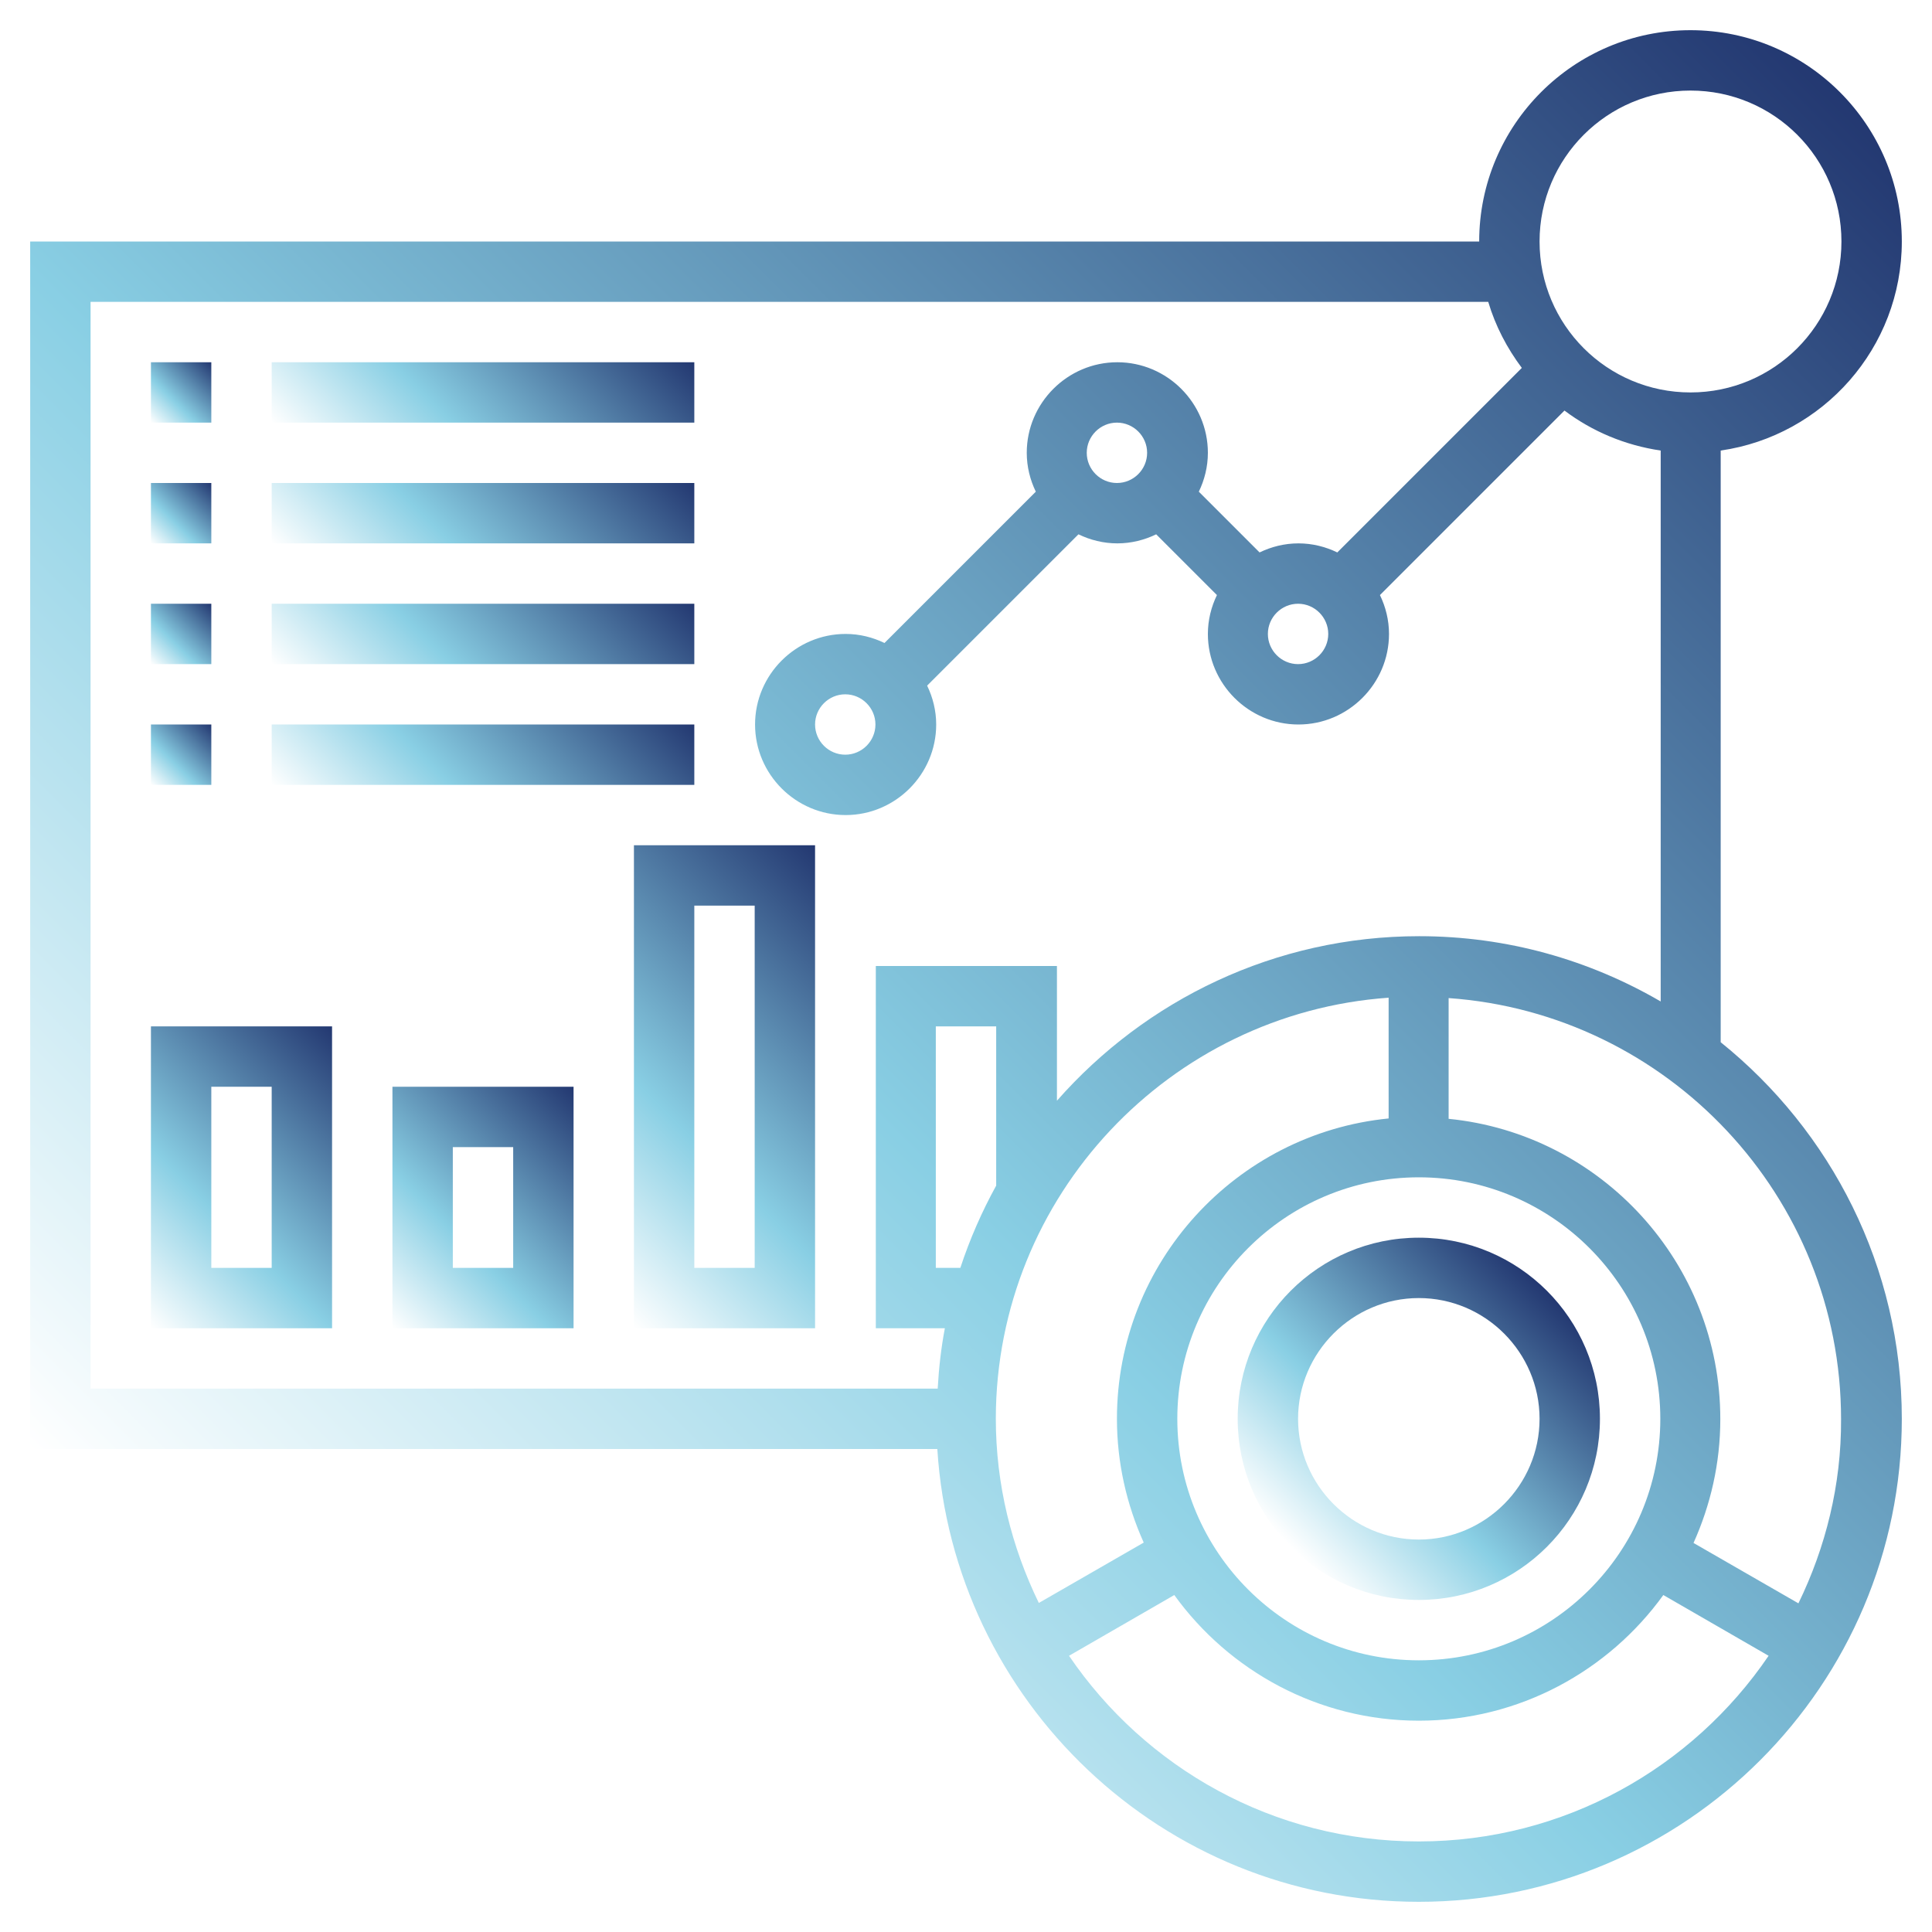
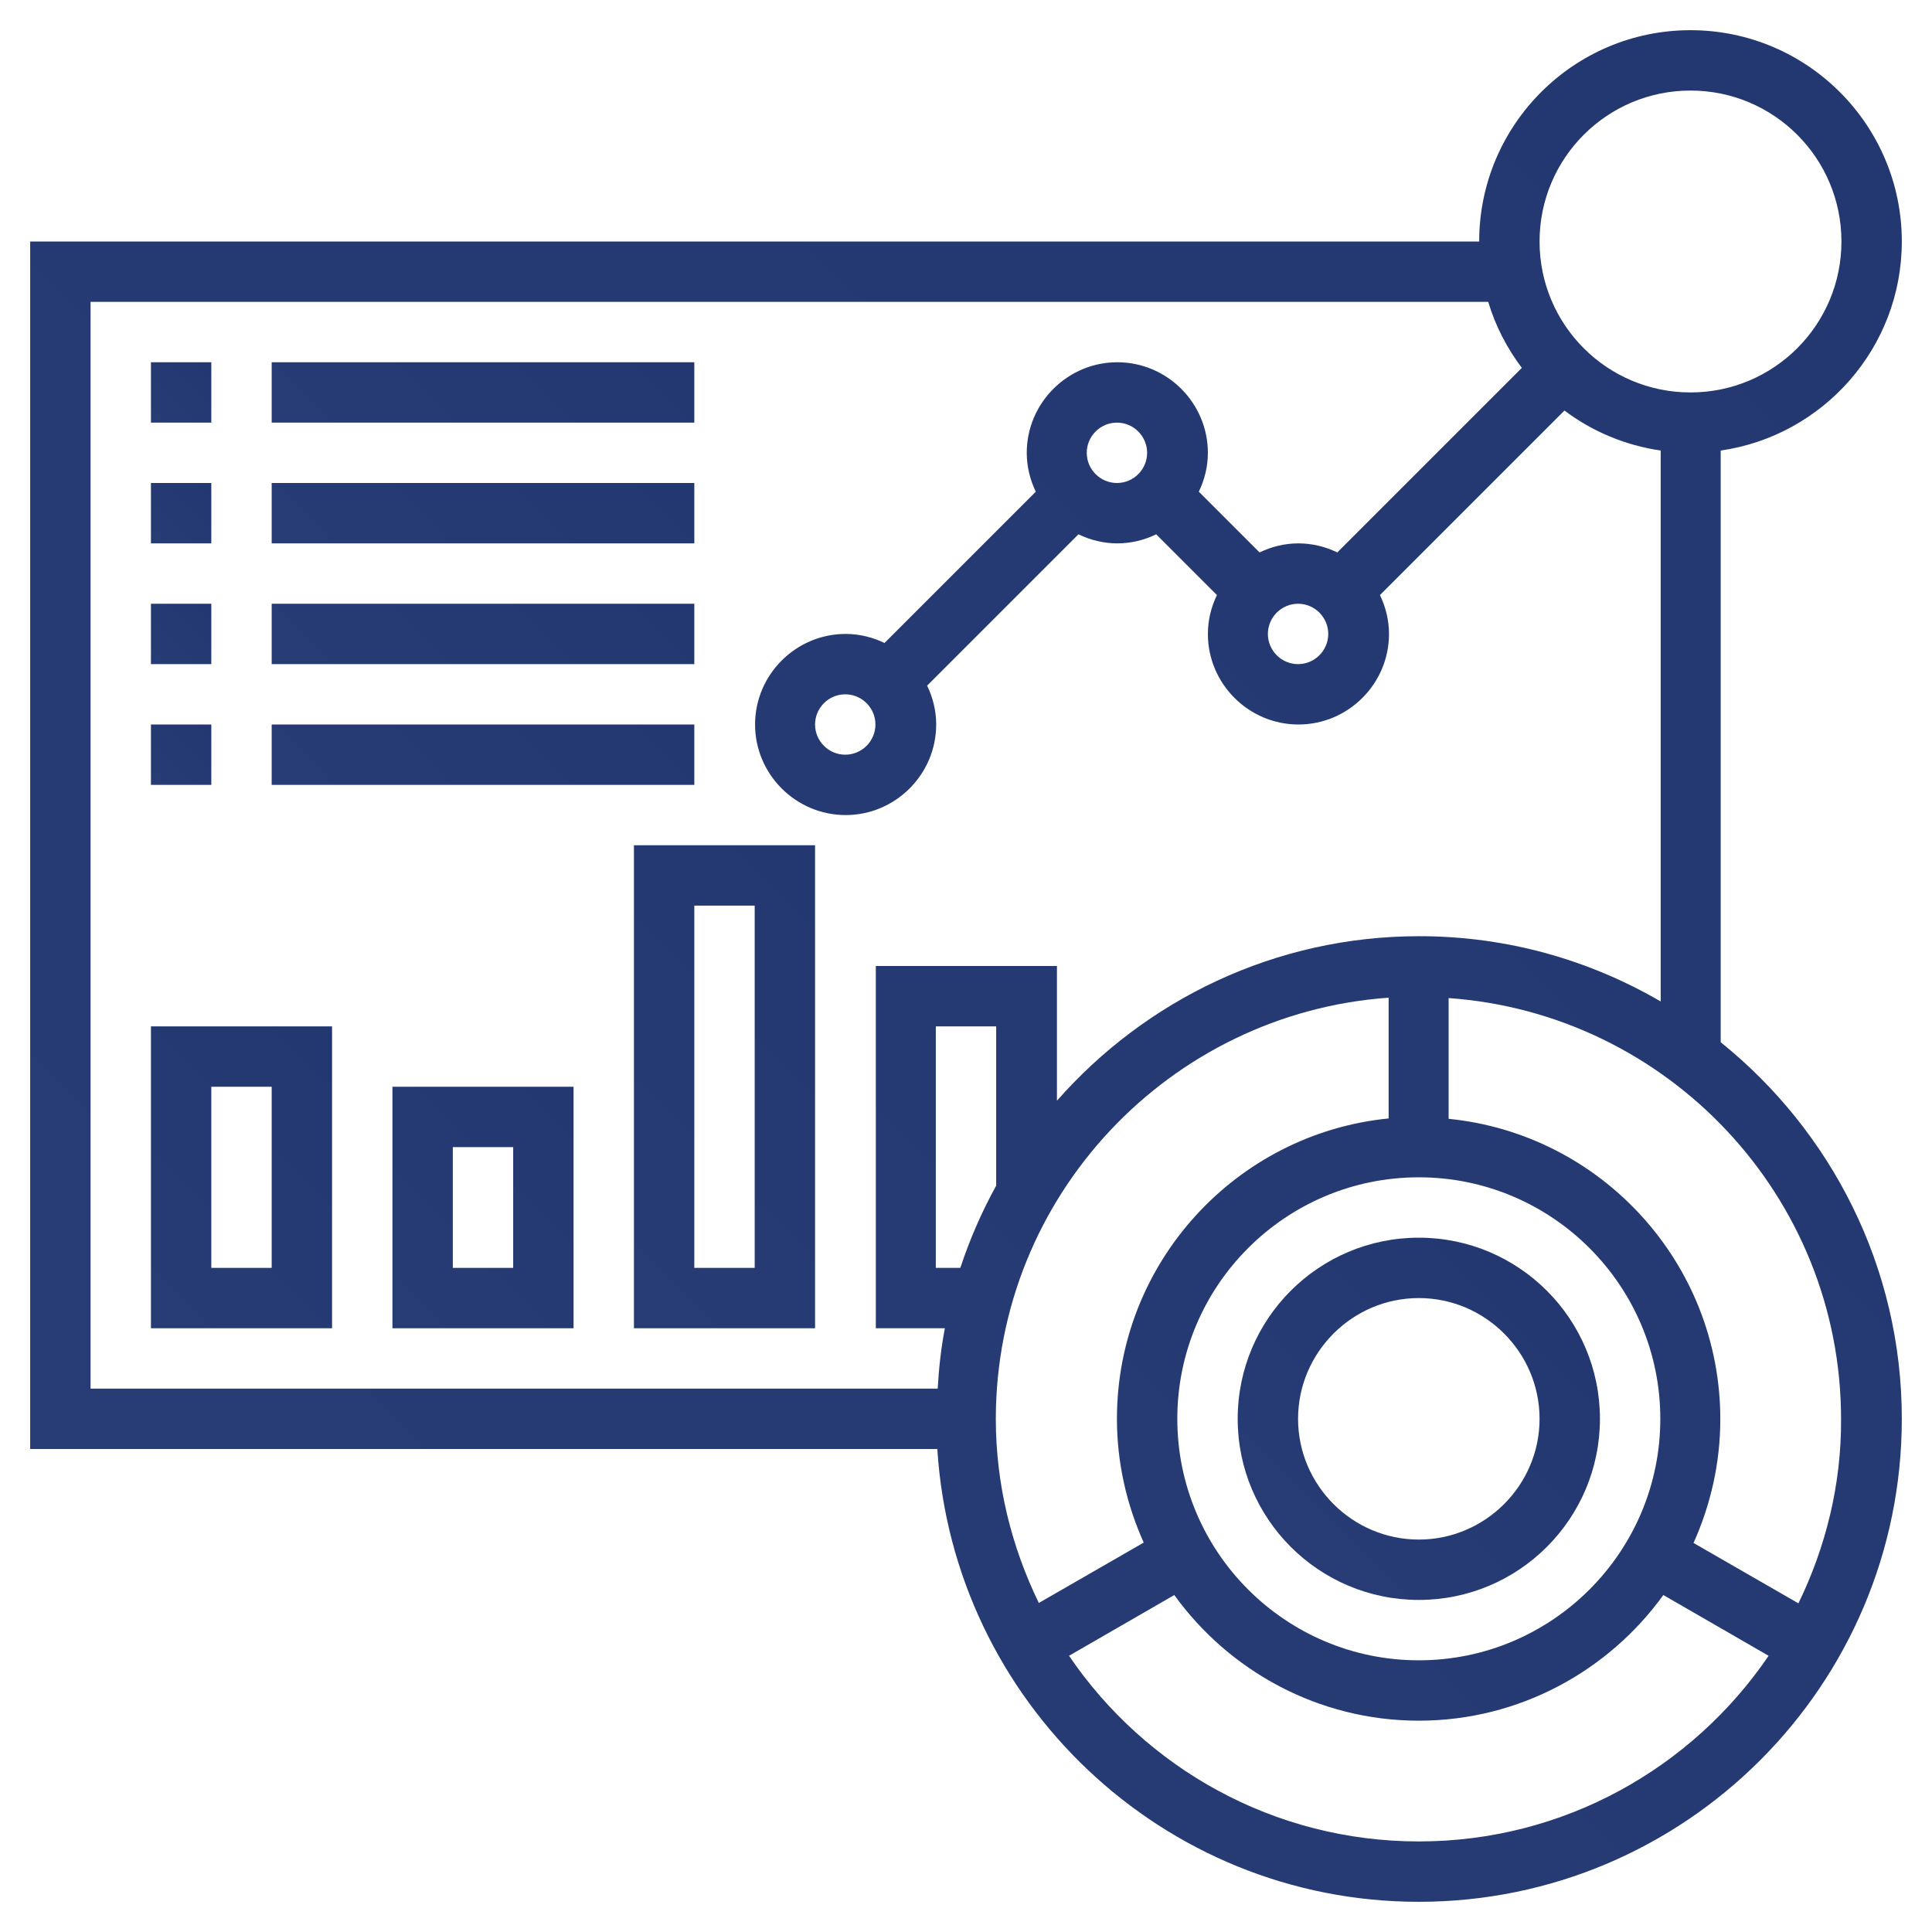
- <svg xmlns="http://www.w3.org/2000/svg" version="1.1" x="0px" y="0px" viewBox="0 0 512 512" style="enable-background:new 0 0 512 512;" xml:space="preserve">
+ <svg xmlns="http://www.w3.org/2000/svg" version="1.1" id="Capa_1" x="0px" y="0px" viewBox="0 0 512 512" style="enable-background:new 0 0 512 512;" xml:space="preserve">
  <style type="text/css">
	.st0{display:none;}
	.st1{display:inline;fill:#FEC7B0;}
	.st2{display:inline;}
	.st3{fill:#FEAA88;}
	.st4{fill:#FD8E61;}
	.st5{display:inline;fill:#FD7239;}
	.st6{display:inline;fill:#AAB4BD;}
	.st7{display:inline;fill:#55697A;}
	.st8{fill:url(#SVGID_1_);}
	.st9{fill:url(#SVGID_2_);}
	.st10{fill:url(#SVGID_3_);}
	.st11{fill:url(#SVGID_4_);}
	.st12{fill:url(#SVGID_5_);}
	.st13{fill:url(#SVGID_6_);}
	.st14{fill:url(#SVGID_7_);}
	.st15{fill:url(#SVGID_8_);}
	.st16{fill:url(#SVGID_9_);}
	.st17{fill:url(#SVGID_10_);}
	.st18{fill:url(#SVGID_11_);}
	.st19{fill:url(#SVGID_12_);}
	.st20{fill:url(#SVGID_13_);}
	.st21{fill:url(#SVGID_14_);}
</style>
-   <g id="Capa_1" class="st0">
+   <g id="Capa_1_1_" class="st0">
    <path class="st1" d="M144,318.5H64c-4.4,0-8,3.6-8,8v176c0,4.4,3.6,8,8,8h80c4.4,0,8-3.6,8-8v-176C152,322.1,148.4,318.5,144,318.5   z" />
    <g class="st2">
      <path class="st3" d="M80,502.5v-176c0-4.4,3.6-8,8-8H64c-4.4,0-8,3.6-8,8v176c0,4.4,3.6,8,8,8h24C83.6,510.5,80,506.9,80,502.5z" />
      <path class="st3" d="M296,278.5h-80c-4.4,0-8,3.6-8,8v216c0,4.4,3.6,8,8,8h80c4.4,0,8-3.6,8-8v-216    C304,282.1,300.4,278.5,296,278.5z" />
    </g>
    <g class="st2">
      <path class="st4" d="M232,502.5v-216c0-4.4,3.6-8,8-8h-24c-4.4,0-8,3.6-8,8v216c0,4.4,3.6,8,8,8h24    C235.6,510.5,232,506.9,232,502.5z" />
      <path class="st4" d="M448,190.5h-80c-4.4,0-8,3.6-8,8v304c0,4.4,3.6,8,8,8h80c4.4,0,8-3.6,8-8v-304    C456,194.1,452.4,190.5,448,190.5z" />
    </g>
    <path class="st5" d="M384,502.5v-304c0-4.4,3.6-8,8-8h-24c-4.4,0-8,3.6-8,8v304c0,4.4,3.6,8,8,8h24   C387.6,510.5,384,506.9,384,502.5z" />
    <path class="st6" d="M504,510.5H8c-4.4,0-8-3.6-8-8s3.6-8,8-8h496c4.4,0,8,3.6,8,8S508.4,510.5,504,510.5z" />
-     <path class="st7" d="M482.6,5.5c-3.4-3-8-4.5-12.6-3.9l-64,8c-8.8,1.1-15,9.1-13.9,17.9c1.1,8.8,9.1,15,17.9,13.9l24.1-3   C352.6,139.7,252.6,191.3,180.7,217c-83.8,30.1-148.6,32.5-149.2,32.5c-8.8,0.3-15.8,7.6-15.5,16.5c0.3,8.7,7.4,15.5,16,15.5   c0.2,0,0.3,0,0.5,0c2.8-0.1,69.5-2.4,157.9-33.9c51.8-18.5,100.4-43.2,144.3-73.5C380.3,142.6,421,105,456,62.1v19.4   c0,8.8,7.2,16,16,16s16-7.2,16-16v-64C488,12.9,486,8.5,482.6,5.5z" />
+     <path class="st7" d="M482.6,5.5c-3.4-3-8-4.5-12.6-3.9l-64,8c-8.8,1.1-15,9.1-13.9,17.9s9.1,15,17.9,13.9l24.1-3   C352.6,139.7,252.6,191.3,180.7,217c-83.8,30.1-148.6,32.5-149.2,32.5c-8.8,0.3-15.8,7.6-15.5,16.5c0.3,8.7,7.4,15.5,16,15.5   c0.2,0,0.3,0,0.5,0c2.8-0.1,69.5-2.4,157.9-33.9c51.8-18.5,100.4-43.2,144.3-73.5C380.3,142.6,421,105,456,62.1v19.4   c0,8.8,7.2,16,16,16s16-7.2,16-16v-64C488,12.9,486,8.5,482.6,5.5z" />
  </g>
-   <g id="Capa_2">
-     <g>
-       <linearGradient id="SVGID_1_" gradientUnits="userSpaceOnUse" x1="63.233" y1="439.233" x2="482.812" y2="19.654">
-         <stop offset="0" style="stop-color:#FFFFFF" />
-         <stop offset="0.372" style="stop-color:#89CFE4" />
-         <stop offset="1" style="stop-color:#233871" />
-       </linearGradient>
-       <path class="st8" d="M456,276.2V119.4c27.1-3.9,48-27.2,48-55.4c0-30.9-25.1-56-56-56s-56,25.1-56,56H8v320h240.4    c4.2,66.8,59.7,120,127.6,120c70.6,0,128-57.4,128-128C504,335.7,485.2,299.7,456,276.2z M448,24c22.1,0,40,17.9,40,40    s-17.9,40-40,40s-40-17.9-40-40S425.9,24,448,24z M24,80h370.4c1.9,6.4,5,12.3,8.9,17.5l-48.9,48.9c-3.1-1.5-6.6-2.4-10.3-2.4    s-7.2,0.9-10.3,2.4l-16.1-16.1c1.5-3.1,2.4-6.6,2.4-10.3c0-13.2-10.8-24-24-24s-24,10.8-24,24c0,3.7,0.9,7.2,2.4,10.3l-40.1,40.1    c-3.1-1.5-6.6-2.4-10.3-2.4c-13.2,0-24,10.8-24,24s10.8,24,24,24s24-10.8,24-24c0-3.7-0.9-7.2-2.4-10.3l40.1-40.1    c3.1,1.5,6.6,2.4,10.3,2.4s7.2-0.9,10.3-2.4l16.1,16.1c-1.5,3.1-2.4,6.6-2.4,10.3c0,13.2,10.8,24,24,24s24-10.8,24-24    c0-3.7-0.9-7.2-2.4-10.3l48.9-48.9c7.3,5.5,16,9.2,25.5,10.6v146c-18.9-11-40.7-17.3-64-17.3c-38.2,0-72.5,16.9-96,43.6V256h-48    v96h18.3c-1,5.2-1.6,10.6-1.9,16H24V80z M344,160c4.4,0,8,3.6,8,8c0,4.4-3.6,8-8,8s-8-3.6-8-8C336,163.6,339.6,160,344,160z     M288,120c0-4.4,3.6-8,8-8s8,3.6,8,8s-3.6,8-8,8S288,124.4,288,120z M232,192c0,4.4-3.6,8-8,8s-8-3.6-8-8c0-4.4,3.6-8,8-8    S232,187.6,232,192z M376,440c-35.3,0-64-28.7-64-64s28.7-64,64-64s64,28.7,64,64S411.3,440,376,440z M264,314.2    c-3.8,6.9-7,14.2-9.5,21.8H248v-64h16V314.2z M368,264.4v32c-40.4,4-72,38.2-72,79.6c0,11.7,2.6,22.8,7.1,32.8l-27.8,16    c-7.2-14.8-11.4-31.3-11.4-48.9C264,316.9,310,268.5,368,264.4L368,264.4z M376,488c-38.5,0-72.5-19.5-92.7-49.2l27.9-16.1    c14.5,20.1,38.2,33.3,64.8,33.3s50.3-13.2,64.8-33.3l27.9,16.1C448.5,468.5,414.5,488,376,488z M476.6,424.9l-27.8-16    c4.5-10,7.1-21.1,7.1-32.8c0-41.4-31.6-75.6-72-79.6v-32c58,4.1,104,52.5,104,111.6C488,393.5,483.8,410.1,476.6,424.9    L476.6,424.9z" />
-       <linearGradient id="SVGID_2_" gradientUnits="userSpaceOnUse" x1="342.073" y1="409.927" x2="409.927" y2="342.073">
-         <stop offset="0" style="stop-color:#FFFFFF" />
-         <stop offset="0.372" style="stop-color:#89CFE4" />
-         <stop offset="1" style="stop-color:#233871" />
-       </linearGradient>
-       <path class="st9" d="M376,328c-26.5,0-48,21.5-48,48s21.5,48,48,48s48-21.5,48-48S402.5,328,376,328z M376,408    c-17.6,0-32-14.4-32-32s14.4-32,32-32s32,14.4,32,32S393.6,408,376,408z" />
-       <linearGradient id="SVGID_3_" gradientUnits="userSpaceOnUse" x1="40" y1="112" x2="56" y2="96">
-         <stop offset="0" style="stop-color:#FFFFFF" />
-         <stop offset="0.372" style="stop-color:#89CFE4" />
-         <stop offset="1" style="stop-color:#233871" />
-       </linearGradient>
-       <path class="st10" d="M40,96h16v16H40V96z" />
-       <linearGradient id="SVGID_4_" gradientUnits="userSpaceOnUse" x1="96" y1="136" x2="160" y2="72">
-         <stop offset="0" style="stop-color:#FFFFFF" />
-         <stop offset="0.372" style="stop-color:#89CFE4" />
-         <stop offset="1" style="stop-color:#233871" />
-       </linearGradient>
-       <path class="st11" d="M72,96h112v16H72V96z" />
-       <linearGradient id="SVGID_5_" gradientUnits="userSpaceOnUse" x1="40" y1="144" x2="56" y2="128">
-         <stop offset="0" style="stop-color:#FFFFFF" />
-         <stop offset="0.372" style="stop-color:#89CFE4" />
-         <stop offset="1" style="stop-color:#233871" />
-       </linearGradient>
-       <path class="st12" d="M40,128h16v16H40V128z" />
-       <linearGradient id="SVGID_6_" gradientUnits="userSpaceOnUse" x1="96" y1="168" x2="160" y2="104">
-         <stop offset="0" style="stop-color:#FFFFFF" />
-         <stop offset="0.372" style="stop-color:#89CFE4" />
-         <stop offset="1" style="stop-color:#233871" />
-       </linearGradient>
-       <path class="st13" d="M72,128h112v16H72V128z" />
-       <linearGradient id="SVGID_7_" gradientUnits="userSpaceOnUse" x1="40" y1="176" x2="56" y2="160">
-         <stop offset="0" style="stop-color:#FFFFFF" />
-         <stop offset="0.372" style="stop-color:#89CFE4" />
-         <stop offset="1" style="stop-color:#233871" />
-       </linearGradient>
-       <path class="st14" d="M40,160h16v16H40V160z" />
-       <linearGradient id="SVGID_8_" gradientUnits="userSpaceOnUse" x1="96" y1="200" x2="160" y2="136">
-         <stop offset="0" style="stop-color:#FFFFFF" />
-         <stop offset="0.372" style="stop-color:#89CFE4" />
-         <stop offset="1" style="stop-color:#233871" />
-       </linearGradient>
-       <path class="st15" d="M72,160h112v16H72V160z" />
-       <linearGradient id="SVGID_9_" gradientUnits="userSpaceOnUse" x1="40" y1="208" x2="56" y2="192">
-         <stop offset="0" style="stop-color:#FFFFFF" />
-         <stop offset="0.372" style="stop-color:#89CFE4" />
-         <stop offset="1" style="stop-color:#233871" />
-       </linearGradient>
-       <path class="st16" d="M40,192h16v16H40V192z" />
-       <linearGradient id="SVGID_10_" gradientUnits="userSpaceOnUse" x1="96" y1="232" x2="160" y2="168">
-         <stop offset="0" style="stop-color:#FFFFFF" />
-         <stop offset="0.372" style="stop-color:#89CFE4" />
-         <stop offset="1" style="stop-color:#233871" />
-       </linearGradient>
-       <path class="st17" d="M72,192h112v16H72V192z" />
-       <linearGradient id="SVGID_11_" gradientUnits="userSpaceOnUse" x1="32" y1="344" x2="96" y2="280">
-         <stop offset="0" style="stop-color:#FFFFFF" />
-         <stop offset="0.372" style="stop-color:#89CFE4" />
-         <stop offset="1" style="stop-color:#233871" />
-       </linearGradient>
-       <path class="st18" d="M40,352h48v-80H40V352z M56,288h16v48H56V288z" />
-       <linearGradient id="SVGID_12_" gradientUnits="userSpaceOnUse" x1="100" y1="348" x2="156" y2="292">
-         <stop offset="0" style="stop-color:#FFFFFF" />
-         <stop offset="0.372" style="stop-color:#89CFE4" />
-         <stop offset="1" style="stop-color:#233871" />
-       </linearGradient>
-       <path class="st19" d="M104,352h48v-64h-48V352z M120,304h16v32h-16V304z" />
-       <linearGradient id="SVGID_13_" gradientUnits="userSpaceOnUse" x1="148" y1="332" x2="236" y2="244">
-         <stop offset="0" style="stop-color:#FFFFFF" />
-         <stop offset="0.372" style="stop-color:#89CFE4" />
-         <stop offset="1" style="stop-color:#233871" />
-       </linearGradient>
-       <path class="st20" d="M168,352h48V224h-48V352z M184,240h16v96h-16V240z" />
-     </g>
-     <linearGradient id="SVGID_14_" gradientUnits="userSpaceOnUse" x1="-254" y1="258" x2="-58" y2="62">
-       <stop offset="0" style="stop-color:#FFFFFF" />
-       <stop offset="0.372" style="stop-color:#89CFE4" />
+   <g>
+     <linearGradient id="SVGID_1_" gradientUnits="userSpaceOnUse" x1="63.237" y1="74.763" x2="482.825" y2="494.35" gradientTransform="matrix(1 0 0 -1 0 514)">
+       <stop offset="0" style="stop-color:#273C74" />
      <stop offset="1" style="stop-color:#233871" />
    </linearGradient>
-     <rect x="-245.5" y="53.5" class="st21" width="179" height="213" />
+     <path class="st8" d="M456,276.2V119.4c27.1-3.9,48-27.2,48-55.4c0-30.9-25.1-56-56-56s-56,25.1-56,56H8v320h240.4   c4.2,66.8,59.7,120,127.6,120c70.6,0,128-57.4,128-128C504,335.7,485.2,299.7,456,276.2z M448,24c22.1,0,40,17.9,40,40   s-17.9,40-40,40s-40-17.9-40-40S425.9,24,448,24z M24,80h370.4c1.9,6.4,5,12.3,8.9,17.5l-48.9,48.9c-3.1-1.5-6.6-2.4-10.3-2.4   s-7.2,0.9-10.3,2.4l-16.1-16.1c1.5-3.1,2.4-6.6,2.4-10.3c0-13.2-10.8-24-24-24s-24,10.8-24,24c0,3.7,0.9,7.2,2.4,10.3l-40.1,40.1   c-3.1-1.5-6.6-2.4-10.3-2.4c-13.2,0-24,10.8-24,24s10.8,24,24,24s24-10.8,24-24c0-3.7-0.9-7.2-2.4-10.3l40.1-40.1   c3.1,1.5,6.6,2.4,10.3,2.4s7.2-0.9,10.3-2.4l16.1,16.1c-1.5,3.1-2.4,6.6-2.4,10.3c0,13.2,10.8,24,24,24s24-10.8,24-24   c0-3.7-0.9-7.2-2.4-10.3l48.9-48.9c7.3,5.5,16,9.2,25.5,10.6v146c-18.9-11-40.7-17.3-64-17.3c-38.2,0-72.5,16.9-96,43.6V256h-48v96   h18.3c-1,5.2-1.6,10.6-1.9,16H24V80z M344,160c4.4,0,8,3.6,8,8s-3.6,8-8,8s-8-3.6-8-8S339.6,160,344,160z M288,120c0-4.4,3.6-8,8-8   s8,3.6,8,8s-3.6,8-8,8S288,124.4,288,120z M232,192c0,4.4-3.6,8-8,8s-8-3.6-8-8s3.6-8,8-8S232,187.6,232,192z M376,440   c-35.3,0-64-28.7-64-64s28.7-64,64-64s64,28.7,64,64S411.3,440,376,440z M264,314.2c-3.8,6.9-7,14.2-9.5,21.8H248v-64h16V314.2z    M368,264.4v32c-40.4,4-72,38.2-72,79.6c0,11.7,2.6,22.8,7.1,32.8l-27.8,16c-7.2-14.8-11.4-31.3-11.4-48.9   C264,316.9,310,268.5,368,264.4L368,264.4z M376,488c-38.5,0-72.5-19.5-92.7-49.2l27.9-16.1c14.5,20.1,38.2,33.3,64.8,33.3   s50.3-13.2,64.8-33.3l27.9,16.1C448.5,468.5,414.5,488,376,488z M476.6,424.9l-27.8-16c4.5-10,7.1-21.1,7.1-32.8   c0-41.4-31.6-75.6-72-79.6v-32c58,4.1,104,52.5,104,111.6C488,393.5,483.8,410.1,476.6,424.9L476.6,424.9z" />
+     <linearGradient id="SVGID_2_" gradientUnits="userSpaceOnUse" x1="342.062" y1="104.062" x2="409.938" y2="171.938" gradientTransform="matrix(1 0 0 -1 0 514)">
+       <stop offset="0" style="stop-color:#273C74" />
+       <stop offset="1" style="stop-color:#233871" />
+     </linearGradient>
+     <path class="st9" d="M376,328c-26.5,0-48,21.5-48,48s21.5,48,48,48s48-21.5,48-48S402.5,328,376,328z M376,408   c-17.6,0-32-14.4-32-32s14.4-32,32-32s32,14.4,32,32S393.6,408,376,408z" />
+     <linearGradient id="SVGID_3_" gradientUnits="userSpaceOnUse" x1="40" y1="402" x2="56" y2="418" gradientTransform="matrix(1 0 0 -1 0 514)">
+       <stop offset="0" style="stop-color:#273C74" />
+       <stop offset="1" style="stop-color:#233871" />
+     </linearGradient>
+     <path class="st10" d="M40,96h16v16H40V96z" />
+     <linearGradient id="SVGID_4_" gradientUnits="userSpaceOnUse" x1="96" y1="378" x2="160" y2="442" gradientTransform="matrix(1 0 0 -1 0 514)">
+       <stop offset="0" style="stop-color:#273C74" />
+       <stop offset="1" style="stop-color:#233871" />
+     </linearGradient>
+     <path class="st11" d="M72,96h112v16H72V96z" />
+     <linearGradient id="SVGID_5_" gradientUnits="userSpaceOnUse" x1="40" y1="370" x2="56" y2="386" gradientTransform="matrix(1 0 0 -1 0 514)">
+       <stop offset="0" style="stop-color:#273C74" />
+       <stop offset="1" style="stop-color:#233871" />
+     </linearGradient>
+     <path class="st12" d="M40,128h16v16H40V128z" />
+     <linearGradient id="SVGID_6_" gradientUnits="userSpaceOnUse" x1="96" y1="346" x2="160" y2="410" gradientTransform="matrix(1 0 0 -1 0 514)">
+       <stop offset="0" style="stop-color:#273C74" />
+       <stop offset="1" style="stop-color:#233871" />
+     </linearGradient>
+     <path class="st13" d="M72,128h112v16H72V128z" />
+     <linearGradient id="SVGID_7_" gradientUnits="userSpaceOnUse" x1="40" y1="338" x2="56" y2="354" gradientTransform="matrix(1 0 0 -1 0 514)">
+       <stop offset="0" style="stop-color:#273C74" />
+       <stop offset="1" style="stop-color:#233871" />
+     </linearGradient>
+     <path class="st14" d="M40,160h16v16H40V160z" />
+     <linearGradient id="SVGID_8_" gradientUnits="userSpaceOnUse" x1="96" y1="314" x2="160" y2="378" gradientTransform="matrix(1 0 0 -1 0 514)">
+       <stop offset="0" style="stop-color:#273C74" />
+       <stop offset="1" style="stop-color:#233871" />
+     </linearGradient>
+     <path class="st15" d="M72,160h112v16H72V160z" />
+     <linearGradient id="SVGID_9_" gradientUnits="userSpaceOnUse" x1="40" y1="306" x2="56" y2="322" gradientTransform="matrix(1 0 0 -1 0 514)">
+       <stop offset="0" style="stop-color:#273C74" />
+       <stop offset="1" style="stop-color:#233871" />
+     </linearGradient>
+     <path class="st16" d="M40,192h16v16H40V192z" />
+     <linearGradient id="SVGID_10_" gradientUnits="userSpaceOnUse" x1="96" y1="282" x2="160" y2="346" gradientTransform="matrix(1 0 0 -1 0 514)">
+       <stop offset="0" style="stop-color:#273C74" />
+       <stop offset="1" style="stop-color:#233871" />
+     </linearGradient>
+     <path class="st17" d="M72,192h112v16H72V192z" />
+     <linearGradient id="SVGID_11_" gradientUnits="userSpaceOnUse" x1="32" y1="170" x2="96" y2="234" gradientTransform="matrix(1 0 0 -1 0 514)">
+       <stop offset="0" style="stop-color:#273C74" />
+       <stop offset="1" style="stop-color:#233871" />
+     </linearGradient>
+     <path class="st18" d="M40,352h48v-80H40V352z M56,288h16v48H56V288z" />
+     <linearGradient id="SVGID_12_" gradientUnits="userSpaceOnUse" x1="100" y1="166" x2="156" y2="222" gradientTransform="matrix(1 0 0 -1 0 514)">
+       <stop offset="0" style="stop-color:#273C74" />
+       <stop offset="1" style="stop-color:#233871" />
+     </linearGradient>
+     <path class="st19" d="M104,352h48v-64h-48V352z M120,304h16v32h-16V304z" />
+     <linearGradient id="SVGID_13_" gradientUnits="userSpaceOnUse" x1="148" y1="182" x2="236" y2="270" gradientTransform="matrix(1 0 0 -1 0 514)">
+       <stop offset="0" style="stop-color:#273C74" />
+       <stop offset="1" style="stop-color:#233871" />
+     </linearGradient>
+     <path class="st20" d="M168,352h48V224h-48V352z M184,240h16v96h-16V240z" />
  </g>
+   <linearGradient id="SVGID_14_" gradientUnits="userSpaceOnUse" x1="-254" y1="256" x2="-58" y2="452" gradientTransform="matrix(1 0 0 -1 0 514)">
+     <stop offset="0" style="stop-color:#FFFFFF" />
+     <stop offset="0.372" style="stop-color:#89CFE4" />
+     <stop offset="1" style="stop-color:#233871" />
+   </linearGradient>
+   <rect x="-245.5" y="53.5" class="st21" width="179" height="213" />
</svg>
